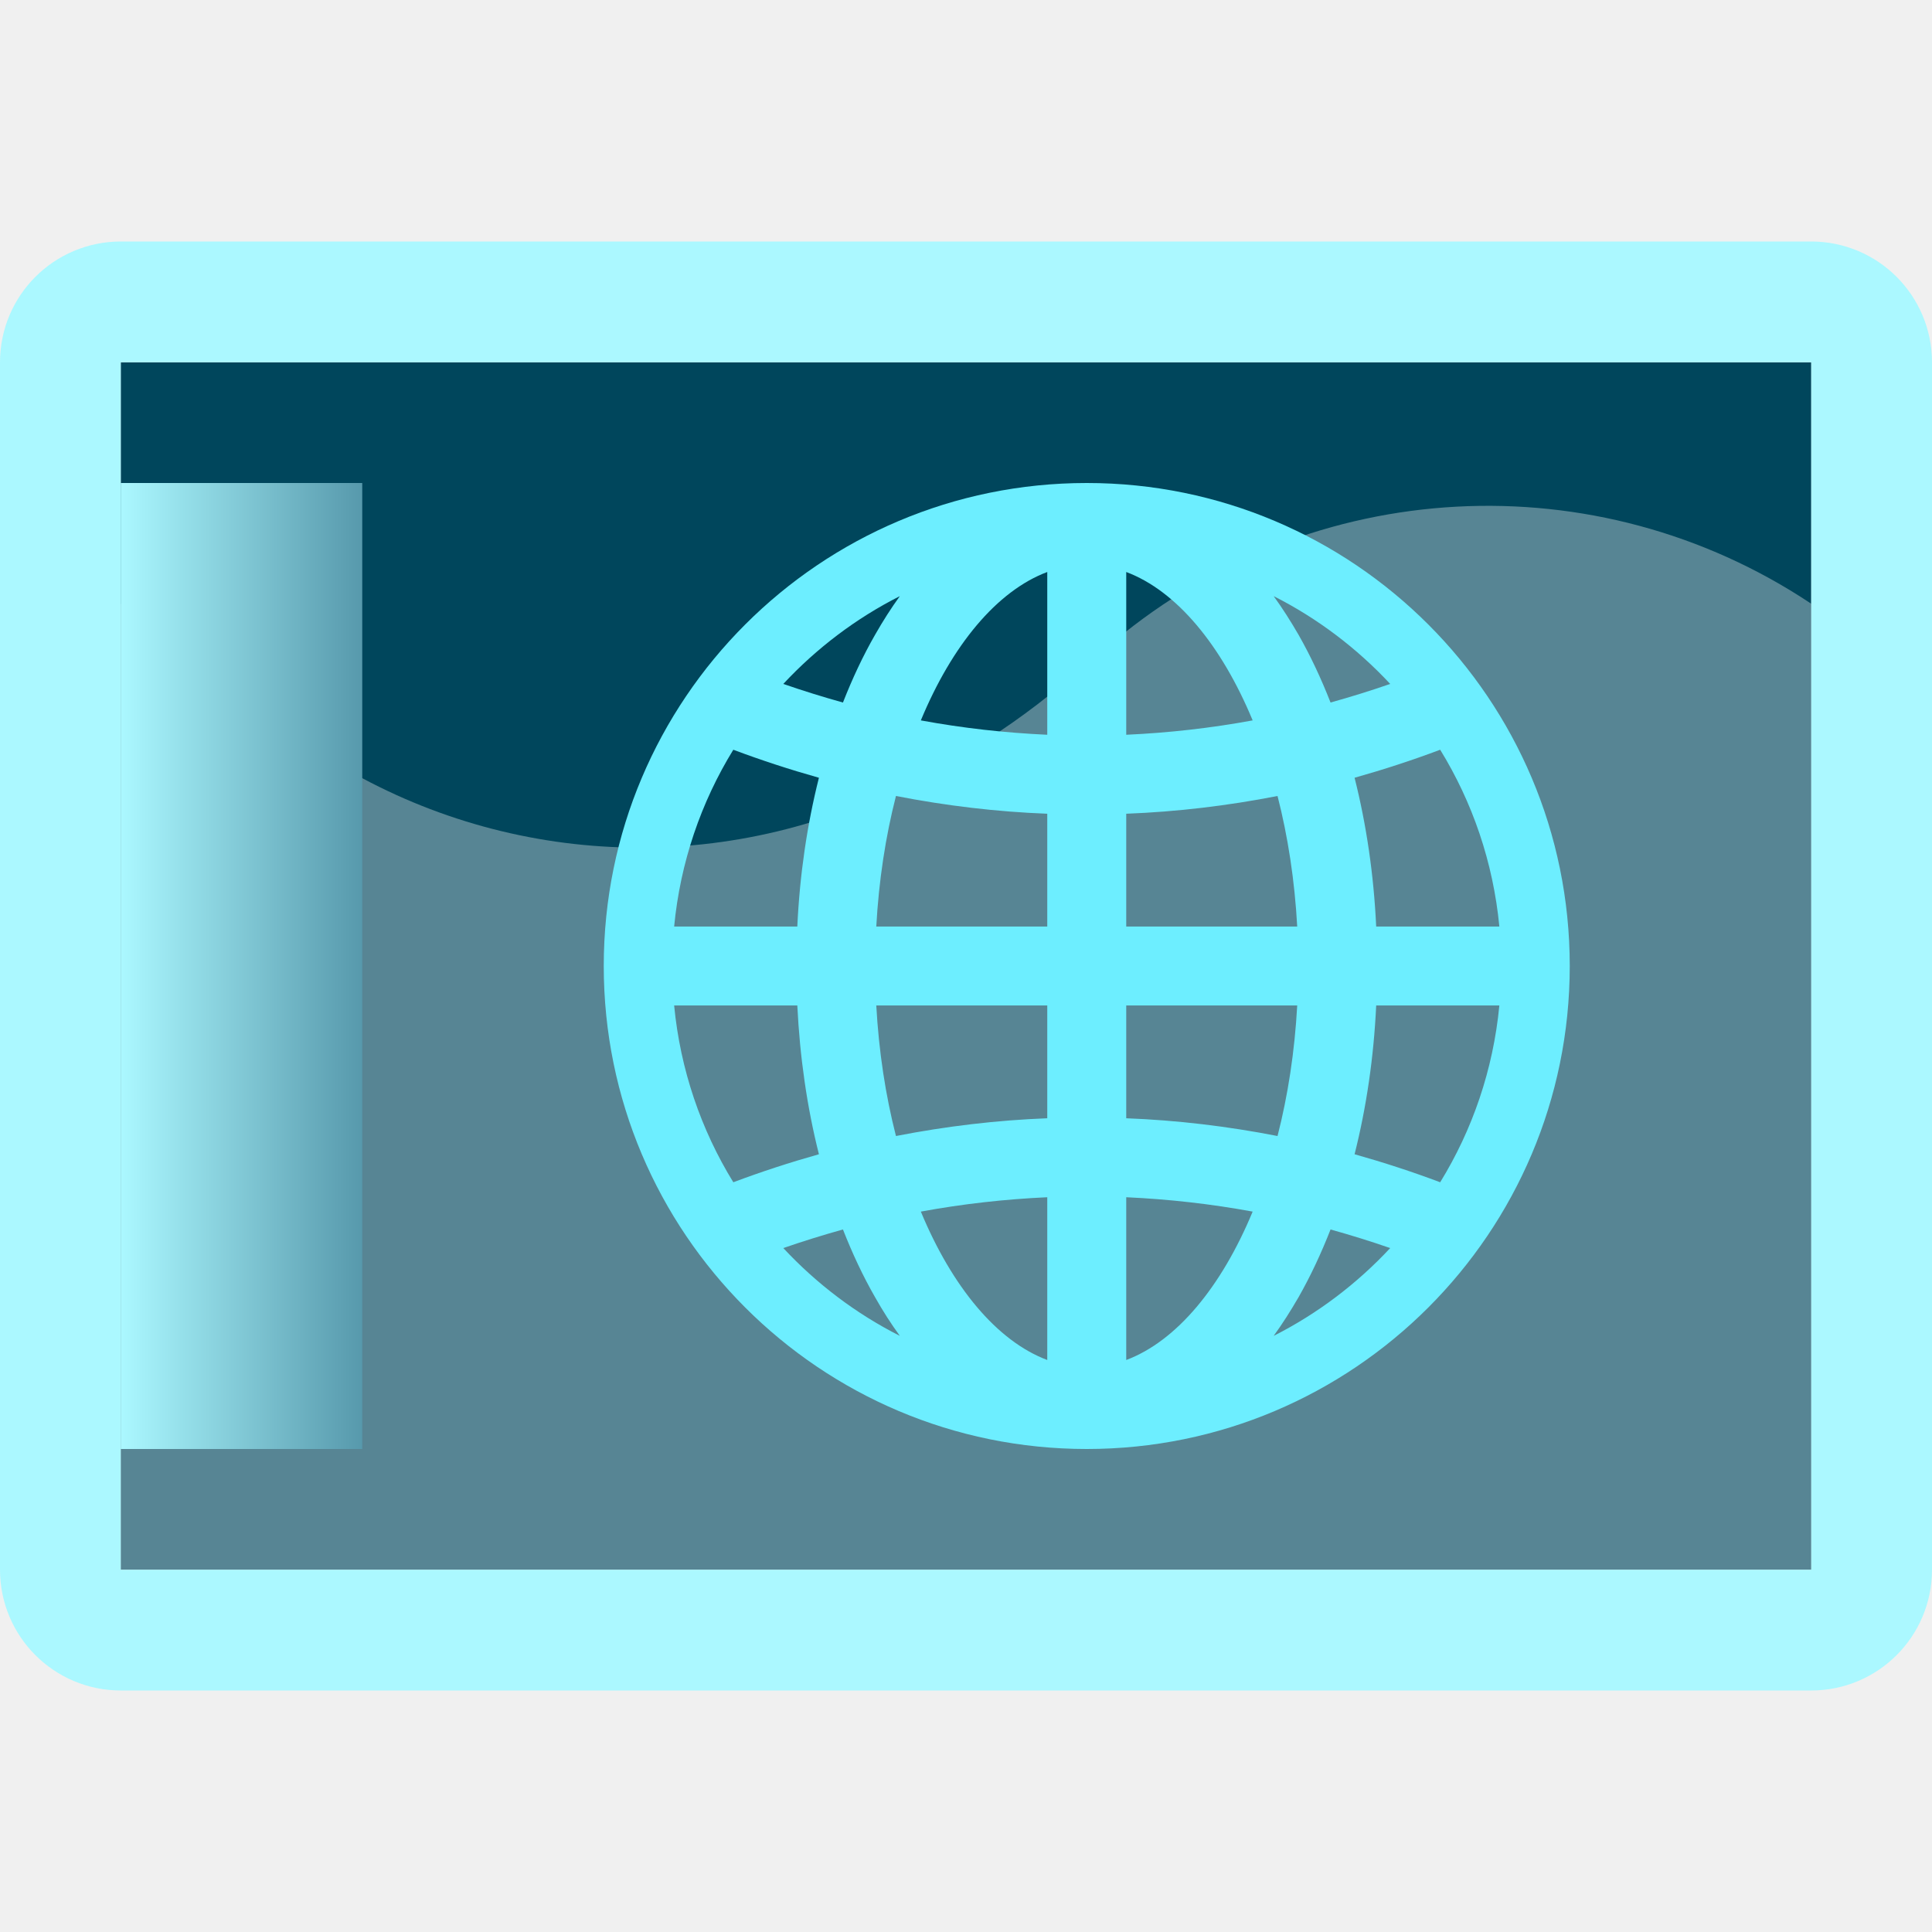
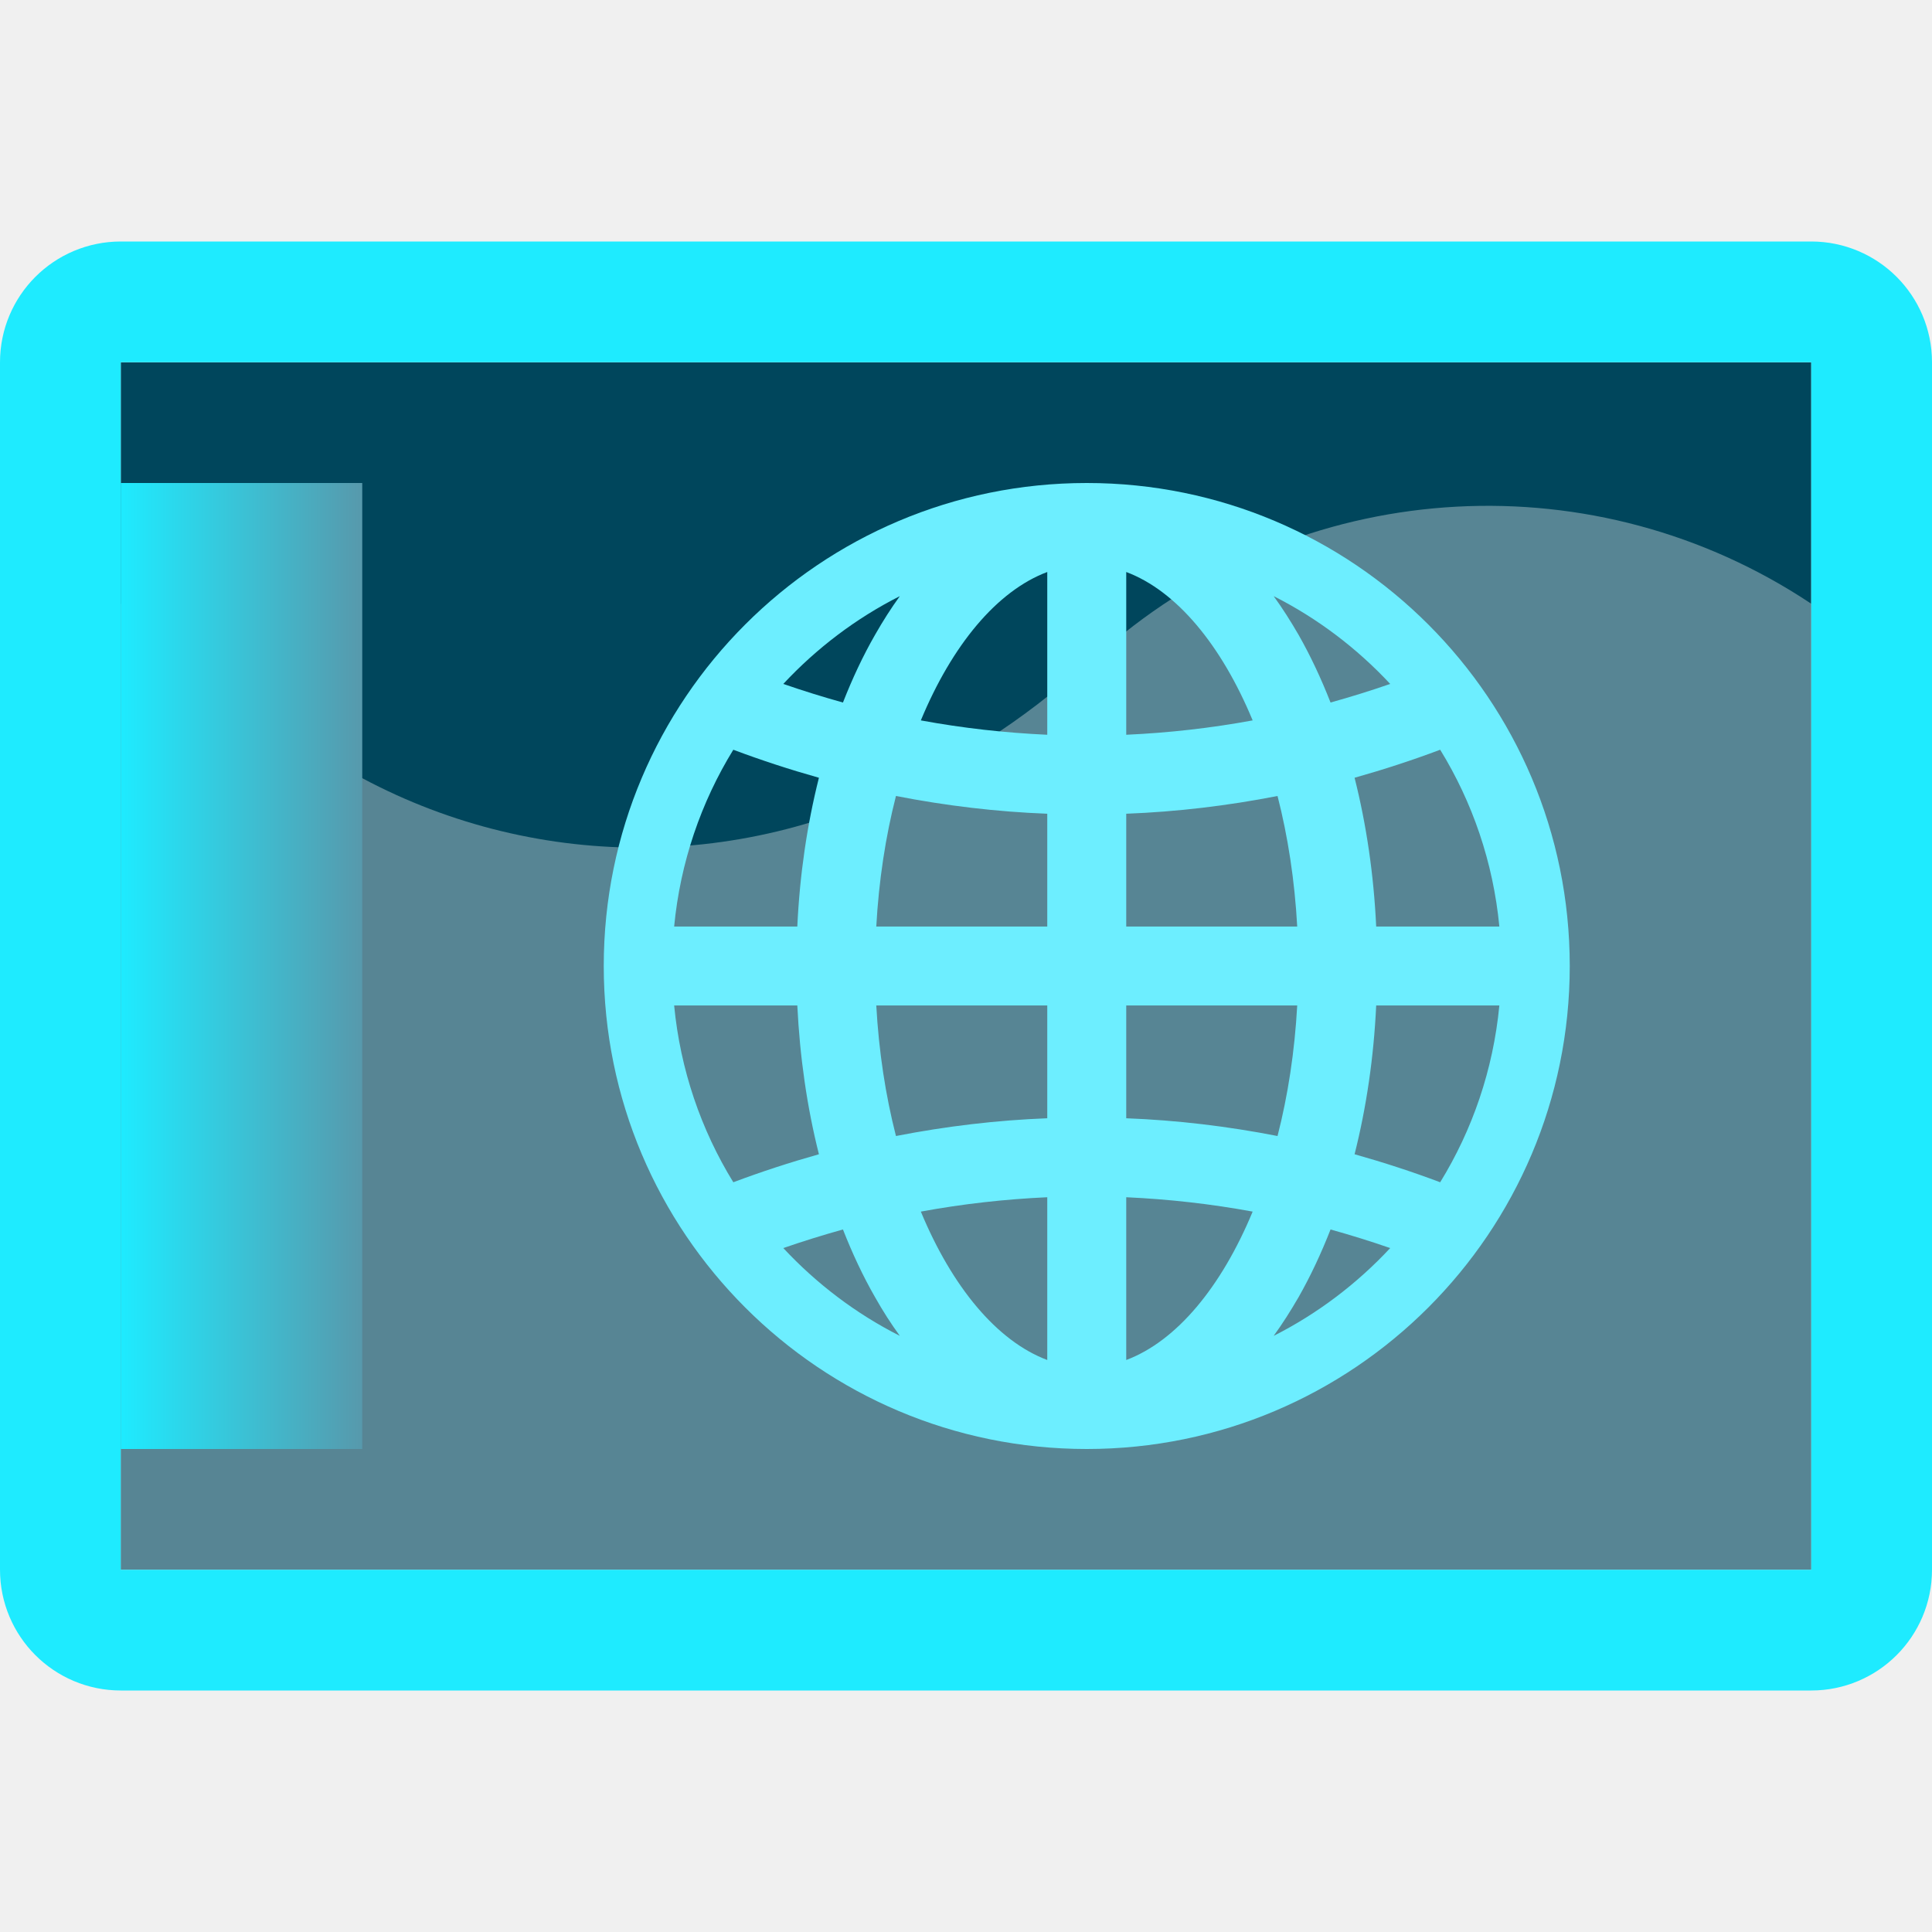
<svg xmlns="http://www.w3.org/2000/svg" width="16" height="16" viewBox="0 0 16 16" fill="none">
  <rect width="14" height="10" transform="translate(1 3)" fill="#00465C" />
  <path d="M15 13H4.379H1V5L2.342 6.022C3.684 7.044 5.459 7.301 7.036 6.7C7.674 6.457 8.268 6.11 8.793 5.672L9.23 5.308C10.873 3.939 13.221 3.814 15 5V13Z" fill="white" fill-opacity="0.34" />
  <g clip-path="url(#clip0_276_4206)">
-     <rect x="0.5" y="2.5" width="15" height="11" rx="0.5" stroke="#ABF8FF" />
+     <rect x="0.5" y="2.5" width="15" height="11" rx="0.5" stroke="#1EEBFF" />
    <rect width="2" height="8" transform="translate(1 4)" fill="url(#paint0_linear_276_4206)" />
  </g>
  <g clip-path="url(#clip1_276_4206)">
    <path d="M9 4C6.791 4 5 5.791 5 8C5 10.209 6.791 12 9 12C11.209 12 13 10.209 13 8C13 5.791 11.209 4 9 4ZM7.452 4.937C7.38 5.036 7.312 5.143 7.247 5.257C7.147 5.431 7.059 5.619 6.981 5.818C6.816 5.772 6.651 5.721 6.487 5.664C6.762 5.369 7.088 5.121 7.452 4.937ZM6.073 6.209C6.307 6.297 6.544 6.374 6.782 6.441C6.684 6.829 6.623 7.244 6.603 7.673H5.583C5.634 7.141 5.806 6.643 6.073 6.209ZM6.073 9.791C5.806 9.357 5.634 8.859 5.583 8.327H6.603C6.624 8.756 6.684 9.171 6.782 9.559C6.544 9.626 6.307 9.703 6.073 9.791ZM6.487 10.336C6.651 10.279 6.816 10.228 6.981 10.182C7.059 10.381 7.147 10.569 7.247 10.743C7.311 10.857 7.38 10.964 7.452 11.063C7.088 10.879 6.762 10.631 6.487 10.336ZM8.673 11.263C8.255 11.106 7.884 10.656 7.626 10.034C7.973 9.97 8.323 9.931 8.673 9.915V11.263ZM8.673 9.261C8.254 9.277 7.835 9.327 7.42 9.408C7.334 9.073 7.278 8.708 7.257 8.327H8.673V9.261ZM8.673 7.673H7.257C7.278 7.292 7.334 6.927 7.42 6.592C7.835 6.673 8.254 6.723 8.673 6.739V7.673ZM8.673 6.085C8.323 6.069 7.973 6.03 7.626 5.966C7.884 5.344 8.255 4.894 8.673 4.737V6.085ZM11.927 6.209C12.194 6.643 12.366 7.141 12.417 7.673H11.397C11.377 7.245 11.316 6.829 11.218 6.441C11.456 6.374 11.693 6.297 11.927 6.209ZM11.513 5.664C11.349 5.721 11.184 5.772 11.019 5.818C10.941 5.619 10.853 5.431 10.754 5.257C10.688 5.143 10.62 5.036 10.548 4.937C10.912 5.121 11.238 5.369 11.513 5.664ZM9.327 4.737C9.745 4.894 10.116 5.344 10.374 5.966C10.027 6.03 9.677 6.069 9.327 6.085V4.737ZM9.327 6.739C9.746 6.723 10.165 6.673 10.58 6.592C10.666 6.927 10.722 7.292 10.743 7.673H9.327V6.739ZM9.327 8.327H10.743C10.722 8.708 10.666 9.073 10.58 9.408C10.165 9.327 9.746 9.277 9.327 9.261V8.327ZM9.327 11.263V9.915C9.677 9.931 10.027 9.97 10.374 10.034C10.116 10.656 9.745 11.106 9.327 11.263ZM10.548 11.063C10.62 10.964 10.688 10.857 10.754 10.743C10.853 10.569 10.941 10.381 11.019 10.182C11.184 10.228 11.349 10.279 11.513 10.336C11.238 10.631 10.912 10.879 10.548 11.063ZM11.927 9.791C11.693 9.703 11.456 9.626 11.218 9.559C11.316 9.171 11.377 8.755 11.397 8.327H12.417C12.366 8.859 12.194 9.357 11.927 9.791Z" fill="#6DEEFF" />
  </g>
  <defs>
    <linearGradient id="paint0_linear_276_4206" x1="0" y1="4" x2="2" y2="4" gradientUnits="userSpaceOnUse">
-       <stop stop-color="#ABF8FF" />
+       <stop stop-color="#1EEBFF" />
      <stop offset="1" stop-color="#5799AC" />
    </linearGradient>
    <clipPath id="clip0_276_4206">
      <rect width="16" height="12" fill="white" transform="translate(0 2)" />
    </clipPath>
    <clipPath id="clip1_276_4206">
      <rect width="8" height="8" fill="white" transform="translate(5 4)" />
    </clipPath>
  </defs>
</svg>
